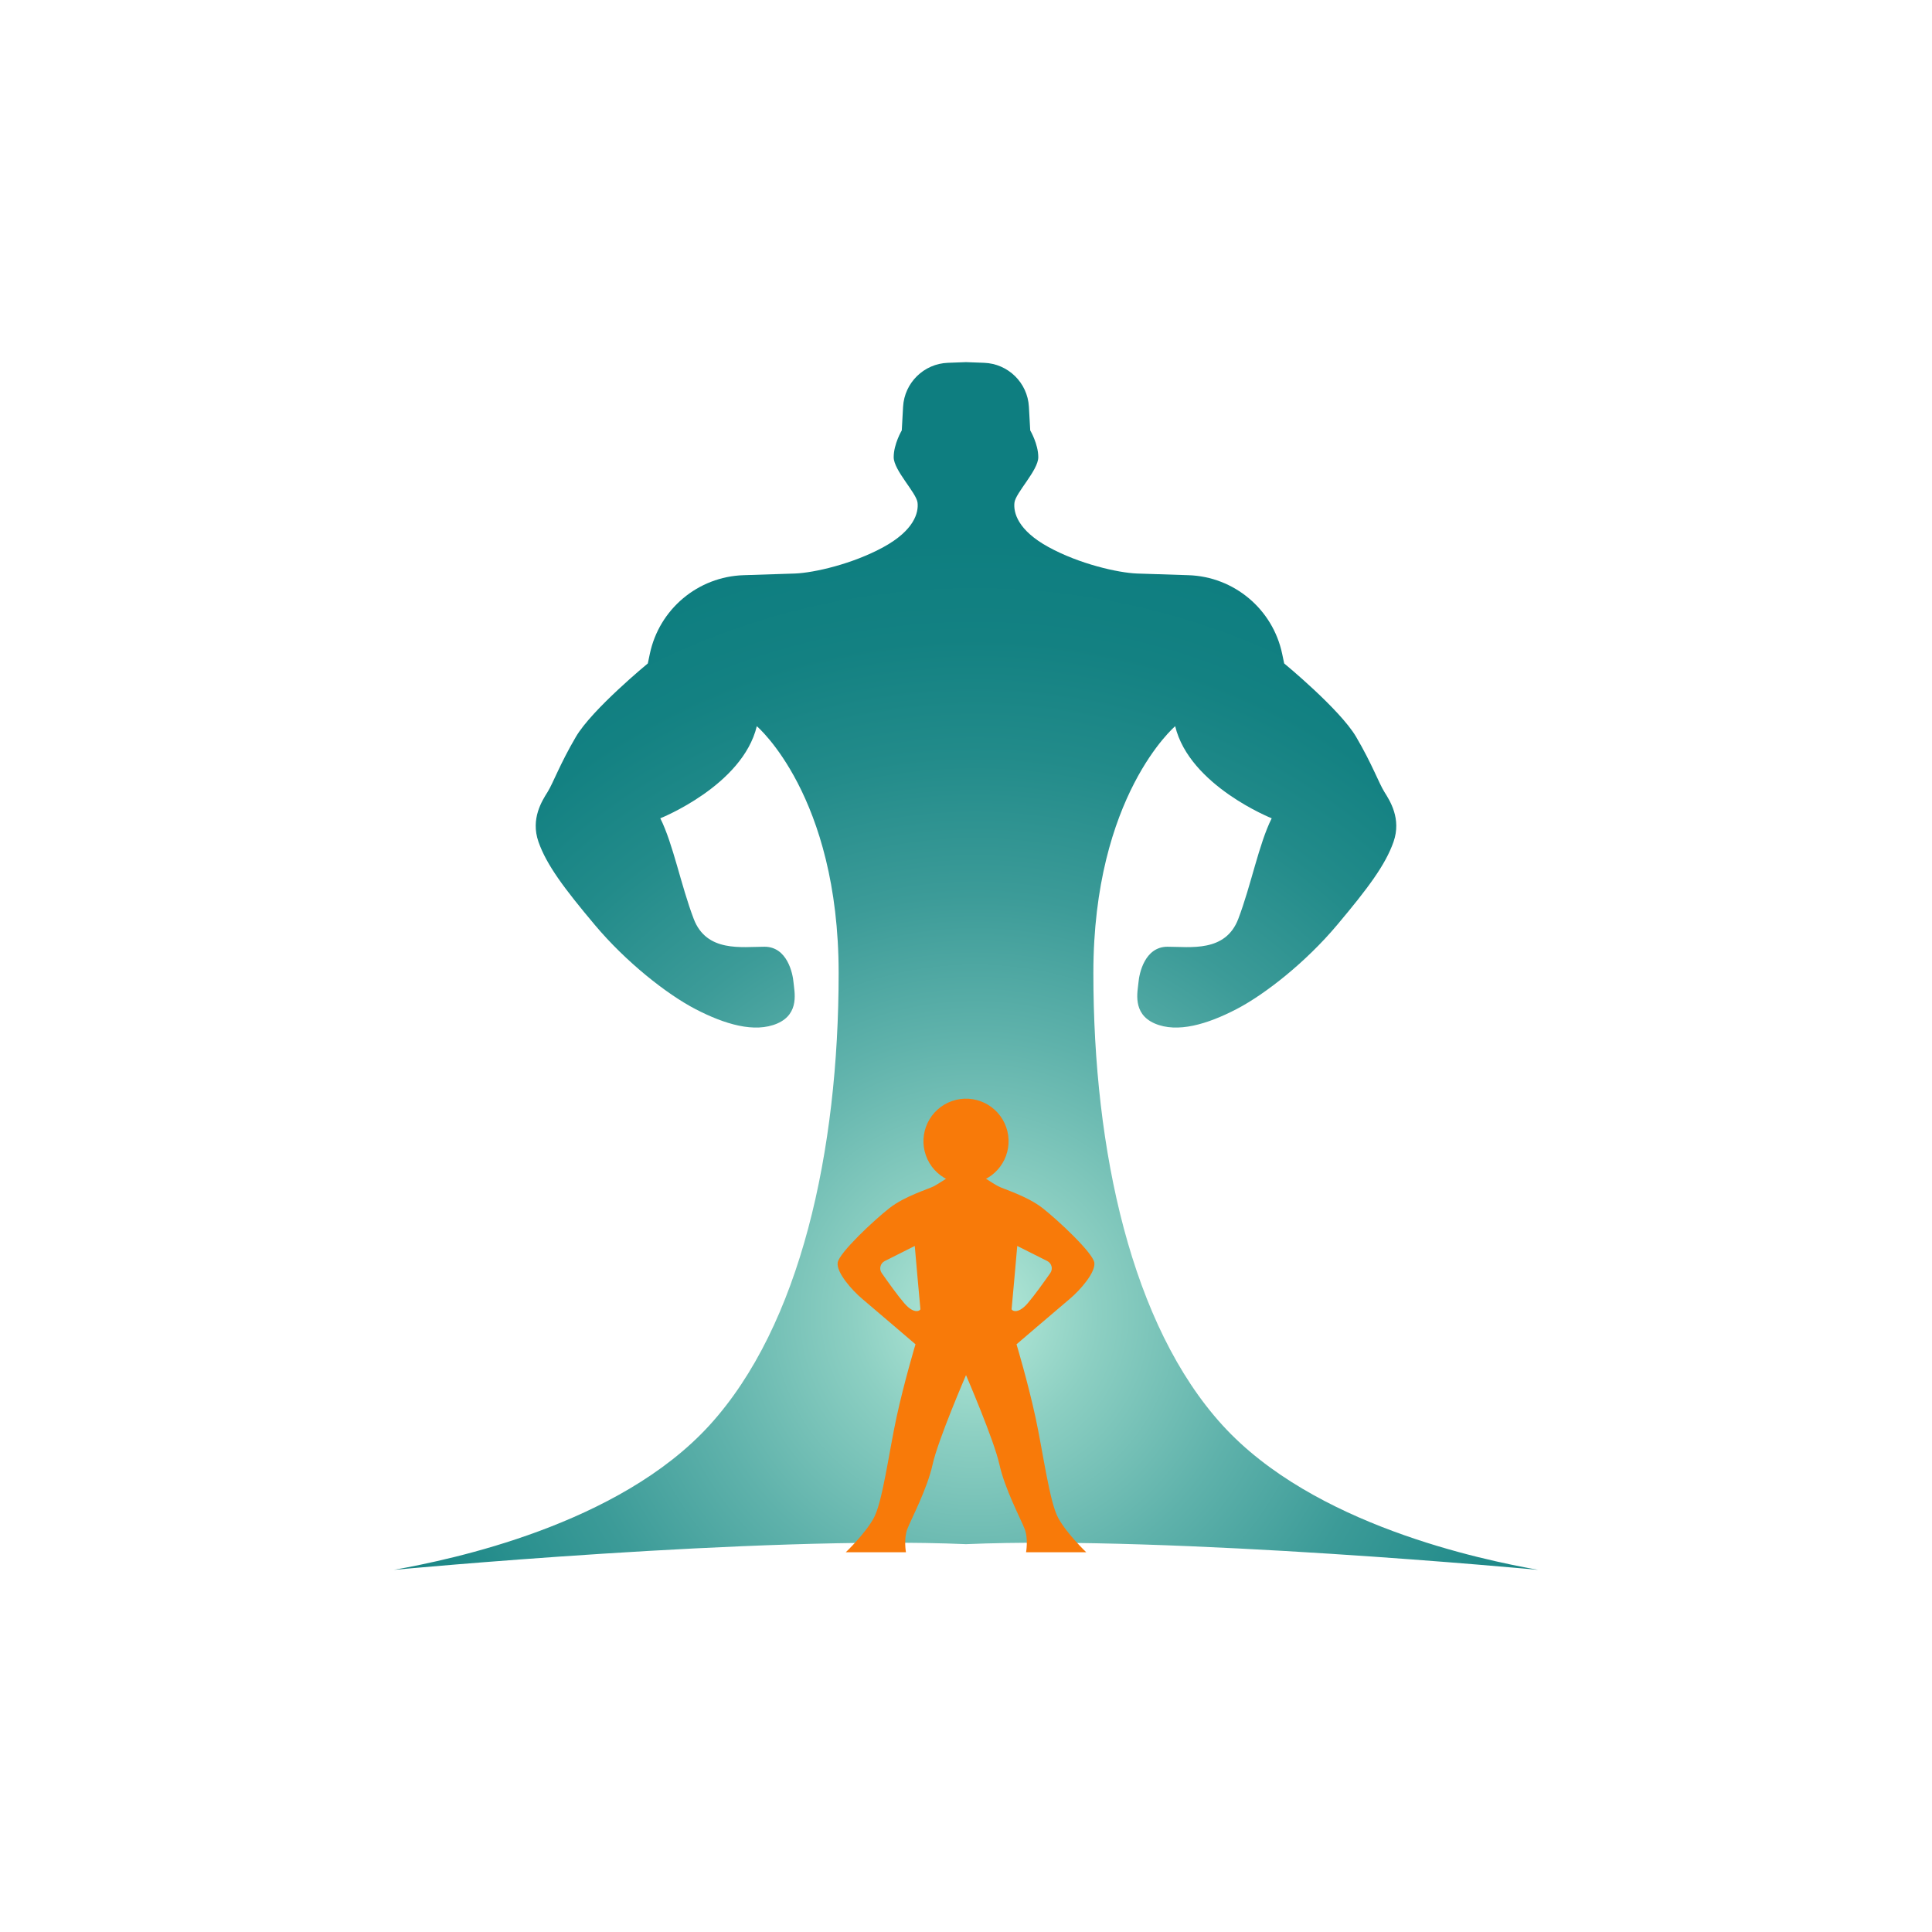
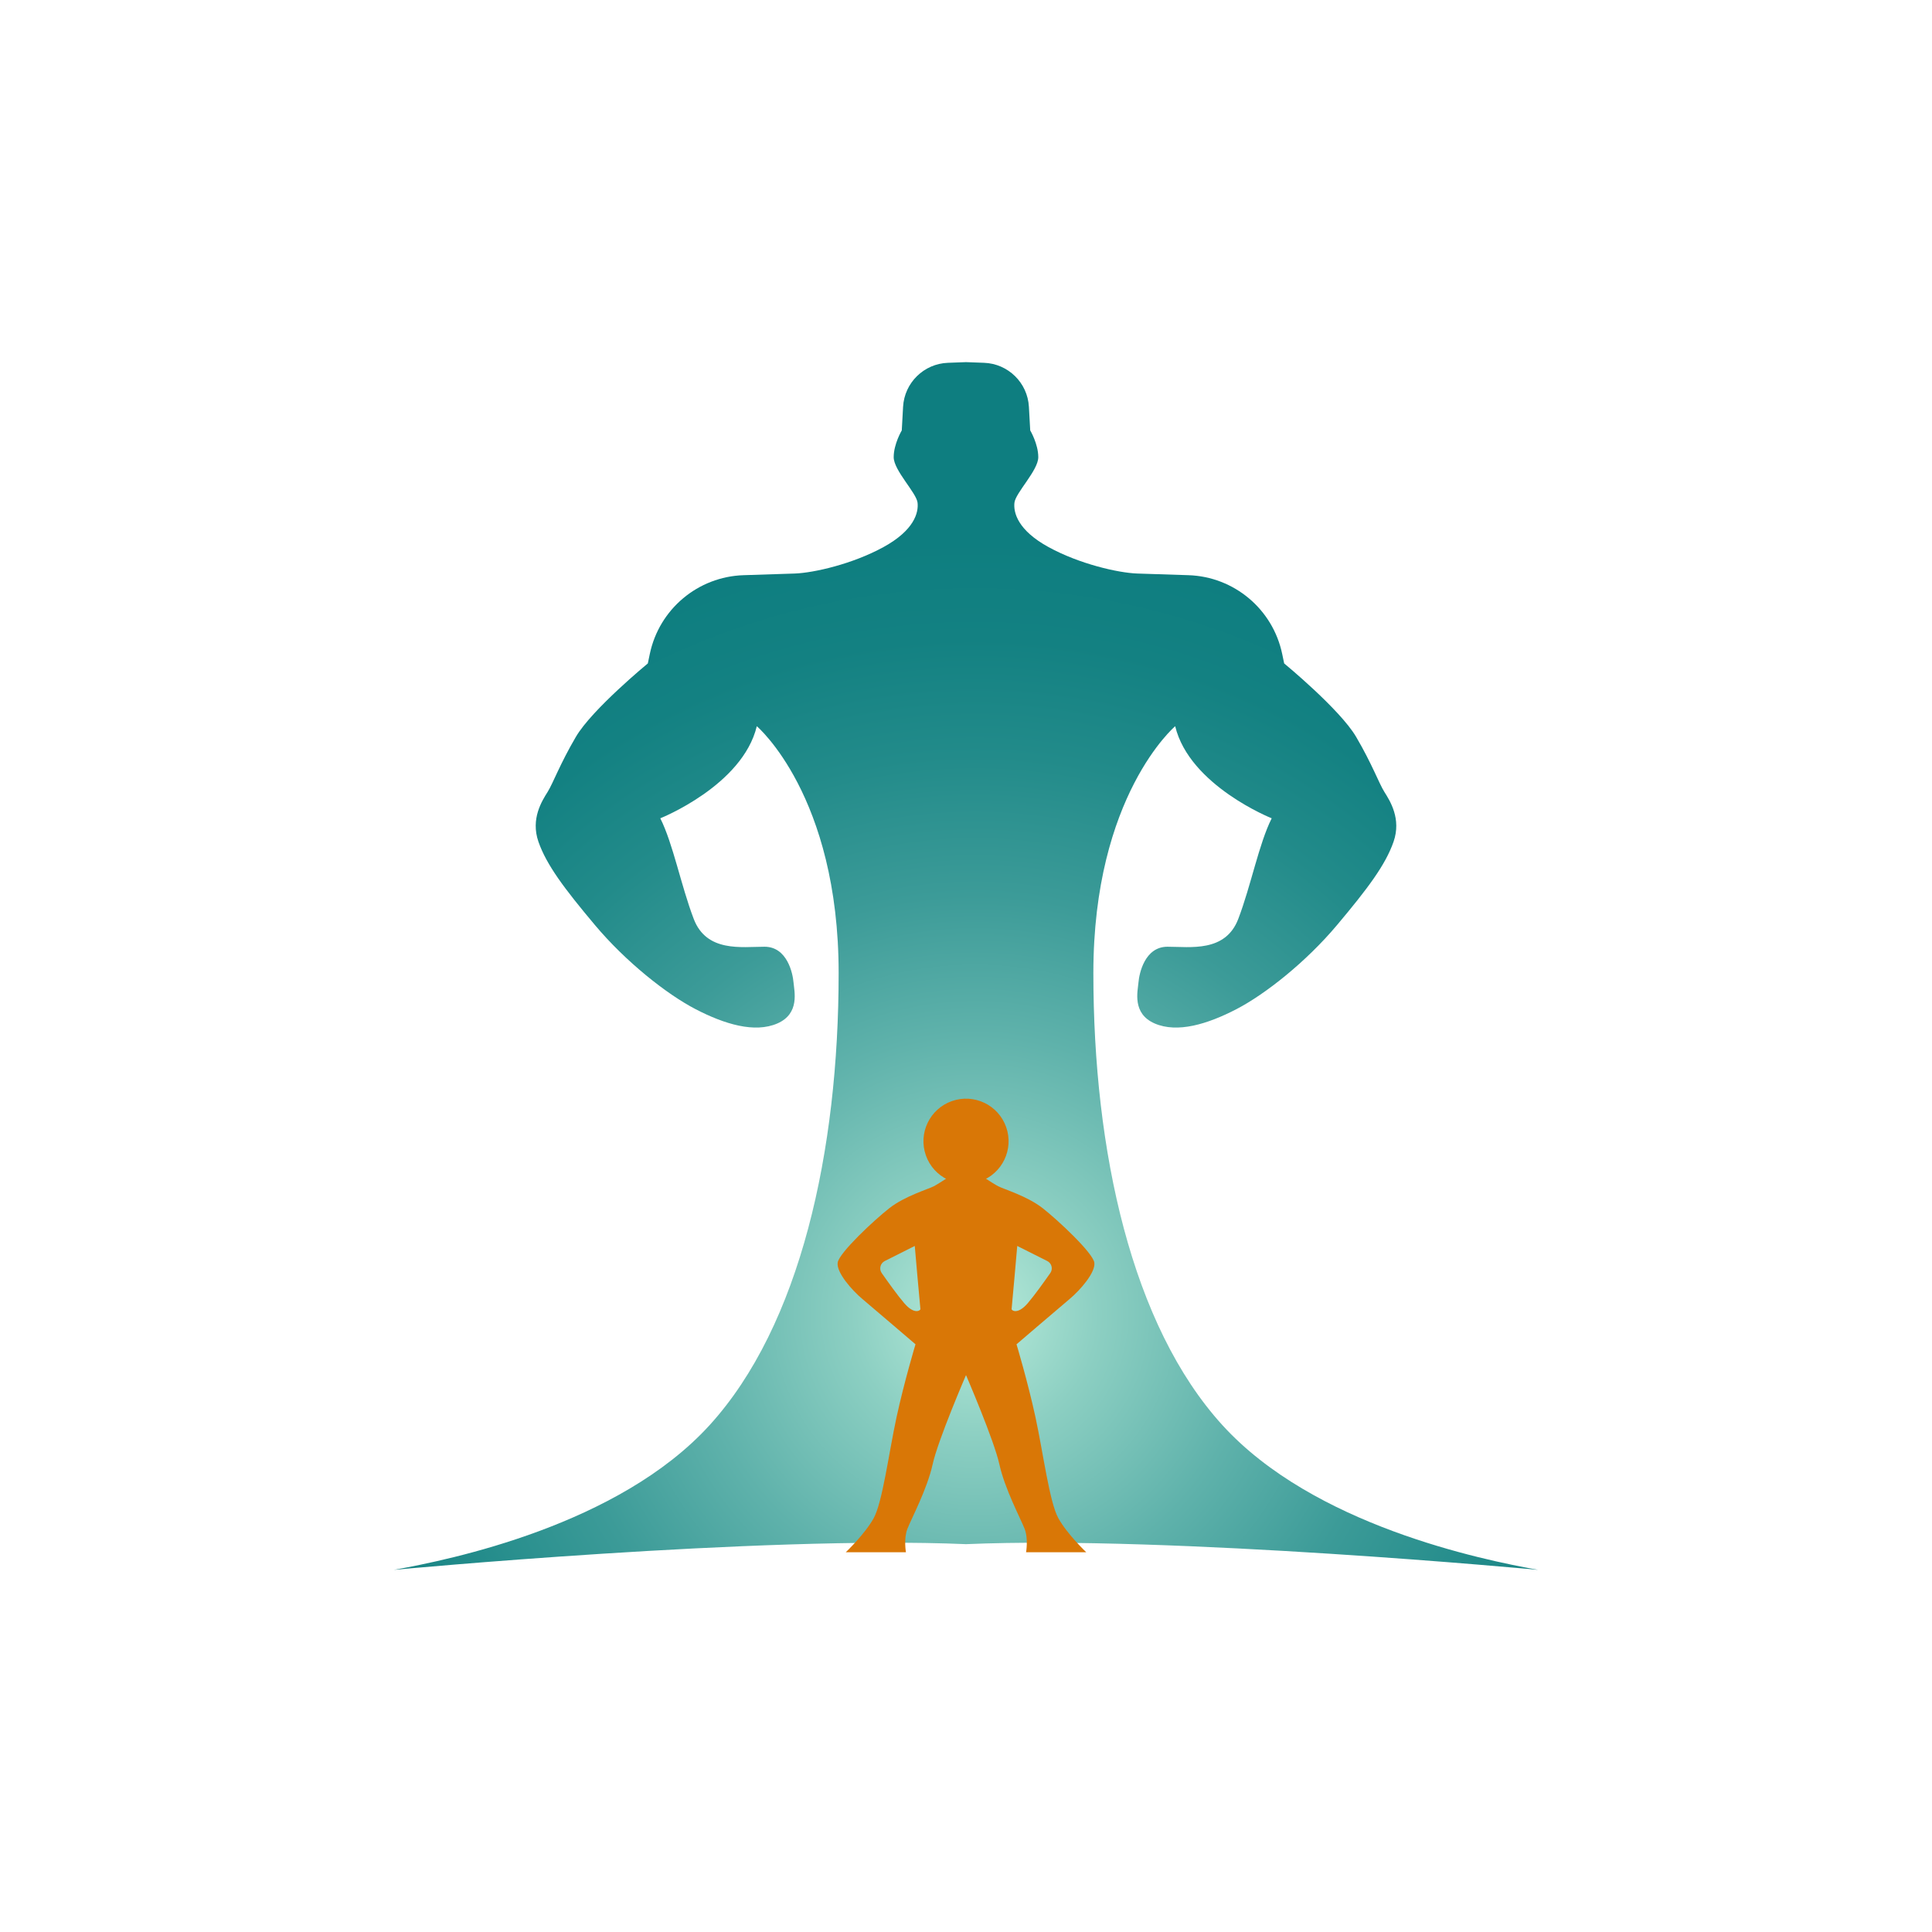
<svg xmlns="http://www.w3.org/2000/svg" id="Layer_1" data-name="Layer 1" viewBox="0 0 2048 2048">
  <defs>
    <style>
      .cls-1 {
-         fill: #f87a09;
+         fill: #D97706;
      }

      .cls-2 {
        fill: url(#radial-gradient);
      }
    </style>
    <radialGradient id="radial-gradient" cx="1033.34" cy="1392.78" fx="1033.34" fy="1392.78" r="822.79" gradientUnits="userSpaceOnUse">
      <stop offset="0" stop-color="#b8ebda" />
      <stop offset=".16" stop-color="#8ccfc2" />
      <stop offset=".36" stop-color="#5fb2ab" />
      <stop offset=".54" stop-color="#3c9b98" />
      <stop offset=".72" stop-color="#228b8a" />
      <stop offset=".87" stop-color="#138182" />
      <stop offset="1" stop-color="#0e7e80" />
    </radialGradient>
  </defs>
  <path class="cls-2" d="M1630.46,1664.11s-388.23-36.57-606.48-27.24c-218.22-9.33-606.45,27.24-606.45,27.24,60.69-10.89,238.08-47.46,334.55-153.26,96.47-105.81,136.92-290.97,136.92-479.25s-86.76-261.8-86.76-261.8c-15.15,63.01-102.29,97.62-102.29,97.62,13.62,27.24,21.78,70.82,35.4,106.6,13.62,35.78,50.95,29.56,75.08,29.56s29.94,28.41,30.73,37.74c.77,9.33,6.99,33.08-17.11,43.58-24.12,10.48-56.03.77-86.76-15.17-30.73-15.96-73.9-50.19-106.6-89.1-32.67-38.89-51.33-63.78-59.9-88.29-8.54-24.51,3.9-43.58,9.74-52.92,5.81-9.33,12.83-29.17,29.94-58.35,17.11-29.17,76.25-77.81,76.25-77.81l2.12-10.12c9.95-47.43,51.05-81.91,99.51-83.42,24.33-.76,46.54-1.45,54.37-1.76,20.22-.79,61.08-10.12,93.74-28,32.69-17.9,37.36-36.57,36.19-47.08-1.17-10.51-25.3-34.25-25.3-48.25s8.57-28.38,8.57-28.38l1.38-25.02c1.43-25.5,22.03-45.72,47.56-46.64l19.13-.71,19.13.71c25.53.92,46.16,21.14,47.56,46.64l1.4,25.02s8.54,14.38,8.54,28.38-24.1,37.74-25.27,48.25c-1.17,10.51,3.49,29.17,36.19,47.08,32.67,17.88,73.52,27.21,93.74,28,7.8.31,30.04.99,54.37,1.76,48.45,1.5,89.56,35.98,99.51,83.42l2.12,10.12s59.11,48.63,76.25,77.81c17.11,29.17,24.1,49.01,29.94,58.35,5.84,9.33,18.28,28.41,9.74,52.92-8.57,24.51-27.24,49.4-59.93,88.29-32.67,38.92-75.84,73.14-106.57,89.1-30.73,15.94-62.63,25.65-86.76,15.17-24.12-10.51-17.9-34.25-17.11-43.58.77-9.33,6.6-37.74,30.73-37.74s61.46,6.22,75.08-29.56c13.62-35.78,21.78-79.36,35.4-106.6,0,0-87.14-34.61-102.31-97.62,0,0-86.73,73.52-86.73,261.8s40.45,373.44,136.92,479.25c96.47,105.81,273.86,142.37,334.55,153.26Z" />
  <g>
    <circle class="cls-1" cx="1024.01" cy="1209.76" r="45.12" transform="translate(-342.71 407.15) rotate(-19.33)" />
    <path class="cls-1" d="M1121.9,1609.39c-9.36-16.86-16.09-69.24-24.2-106.83-8.13-37.61-20.15-77.55-20.15-77.55,0,0,45.11-38.63,56.26-47.99,11.17-9.33,27.77-28.26,26.22-38.64-1.58-10.38-38.66-45.11-54.98-57.84-16.35-12.7-40.98-19.97-46.95-23.08-5.97-3.11-24.89-15.81-24.89-15.81h-18.41s-18.92,12.7-24.89,15.81c-5.97,3.11-30.6,10.38-46.95,23.08-16.32,12.73-53.4,47.46-54.98,57.84-1.56,10.38,15.05,29.3,26.22,38.64,11.14,9.36,56.26,47.99,56.26,47.99,0,0-12.01,39.94-20.15,77.55-8.11,37.59-14.84,89.97-24.2,106.83-9.33,16.86-29.56,36.06-29.56,36.06h63.8s-2.6-14.26,1.56-24.89c4.16-10.63,21.01-42.28,26.7-68.22,5.69-25.94,35.4-94.66,35.4-94.66,0,0,29.68,68.73,35.4,94.66,5.69,25.93,22.54,57.58,26.7,68.22,4.16,10.63,1.56,24.89,1.56,24.89h63.8s-20.22-19.2-29.56-36.06ZM958.54,1381.43c-7.11-8.26-17.49-22.82-23.89-31.95-3.03-4.34-1.5-10.33,3.21-12.73l31.83-15.99s5.71,65.62,5.97,66.89c.26,1.3-6.22,6.5-17.11-6.22ZM1072.35,1387.65c.25-1.28,5.97-66.89,5.97-66.89l31.83,15.99c4.72,2.4,6.25,8.39,3.21,12.73-6.4,9.13-16.78,23.69-23.89,31.95-10.89,12.73-17.37,7.52-17.11,6.22Z" />
  </g>
</svg>
